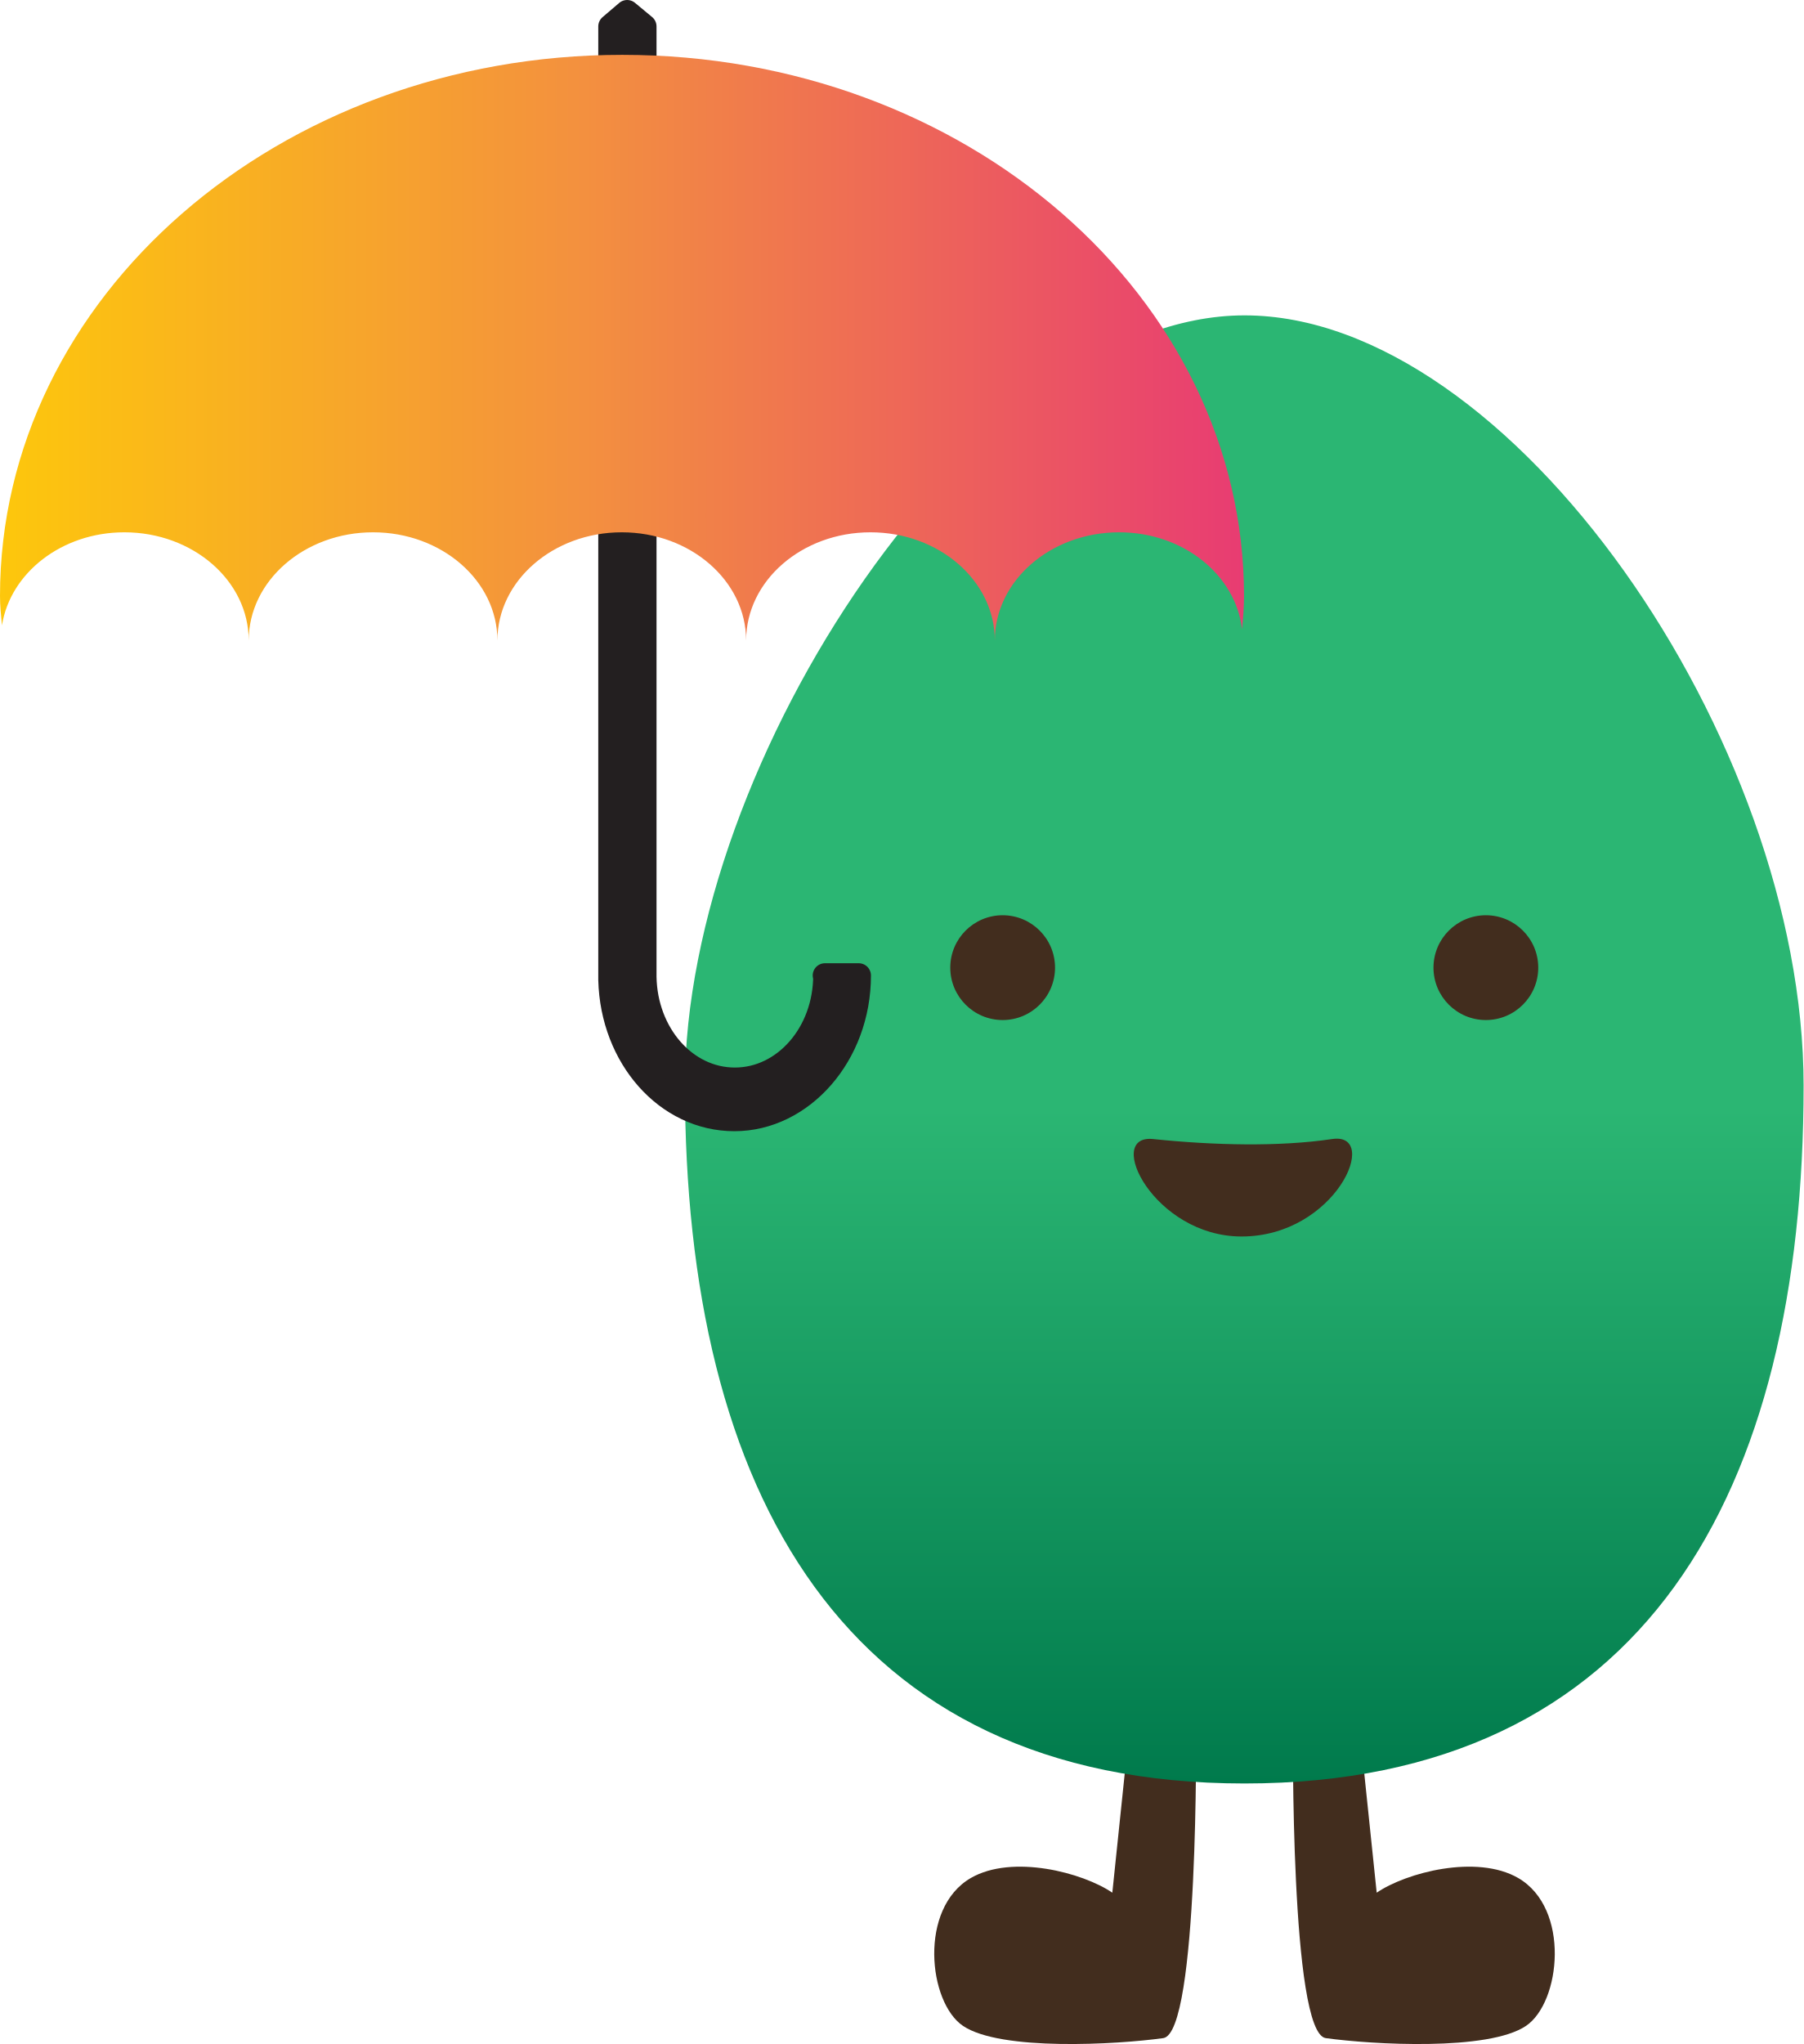
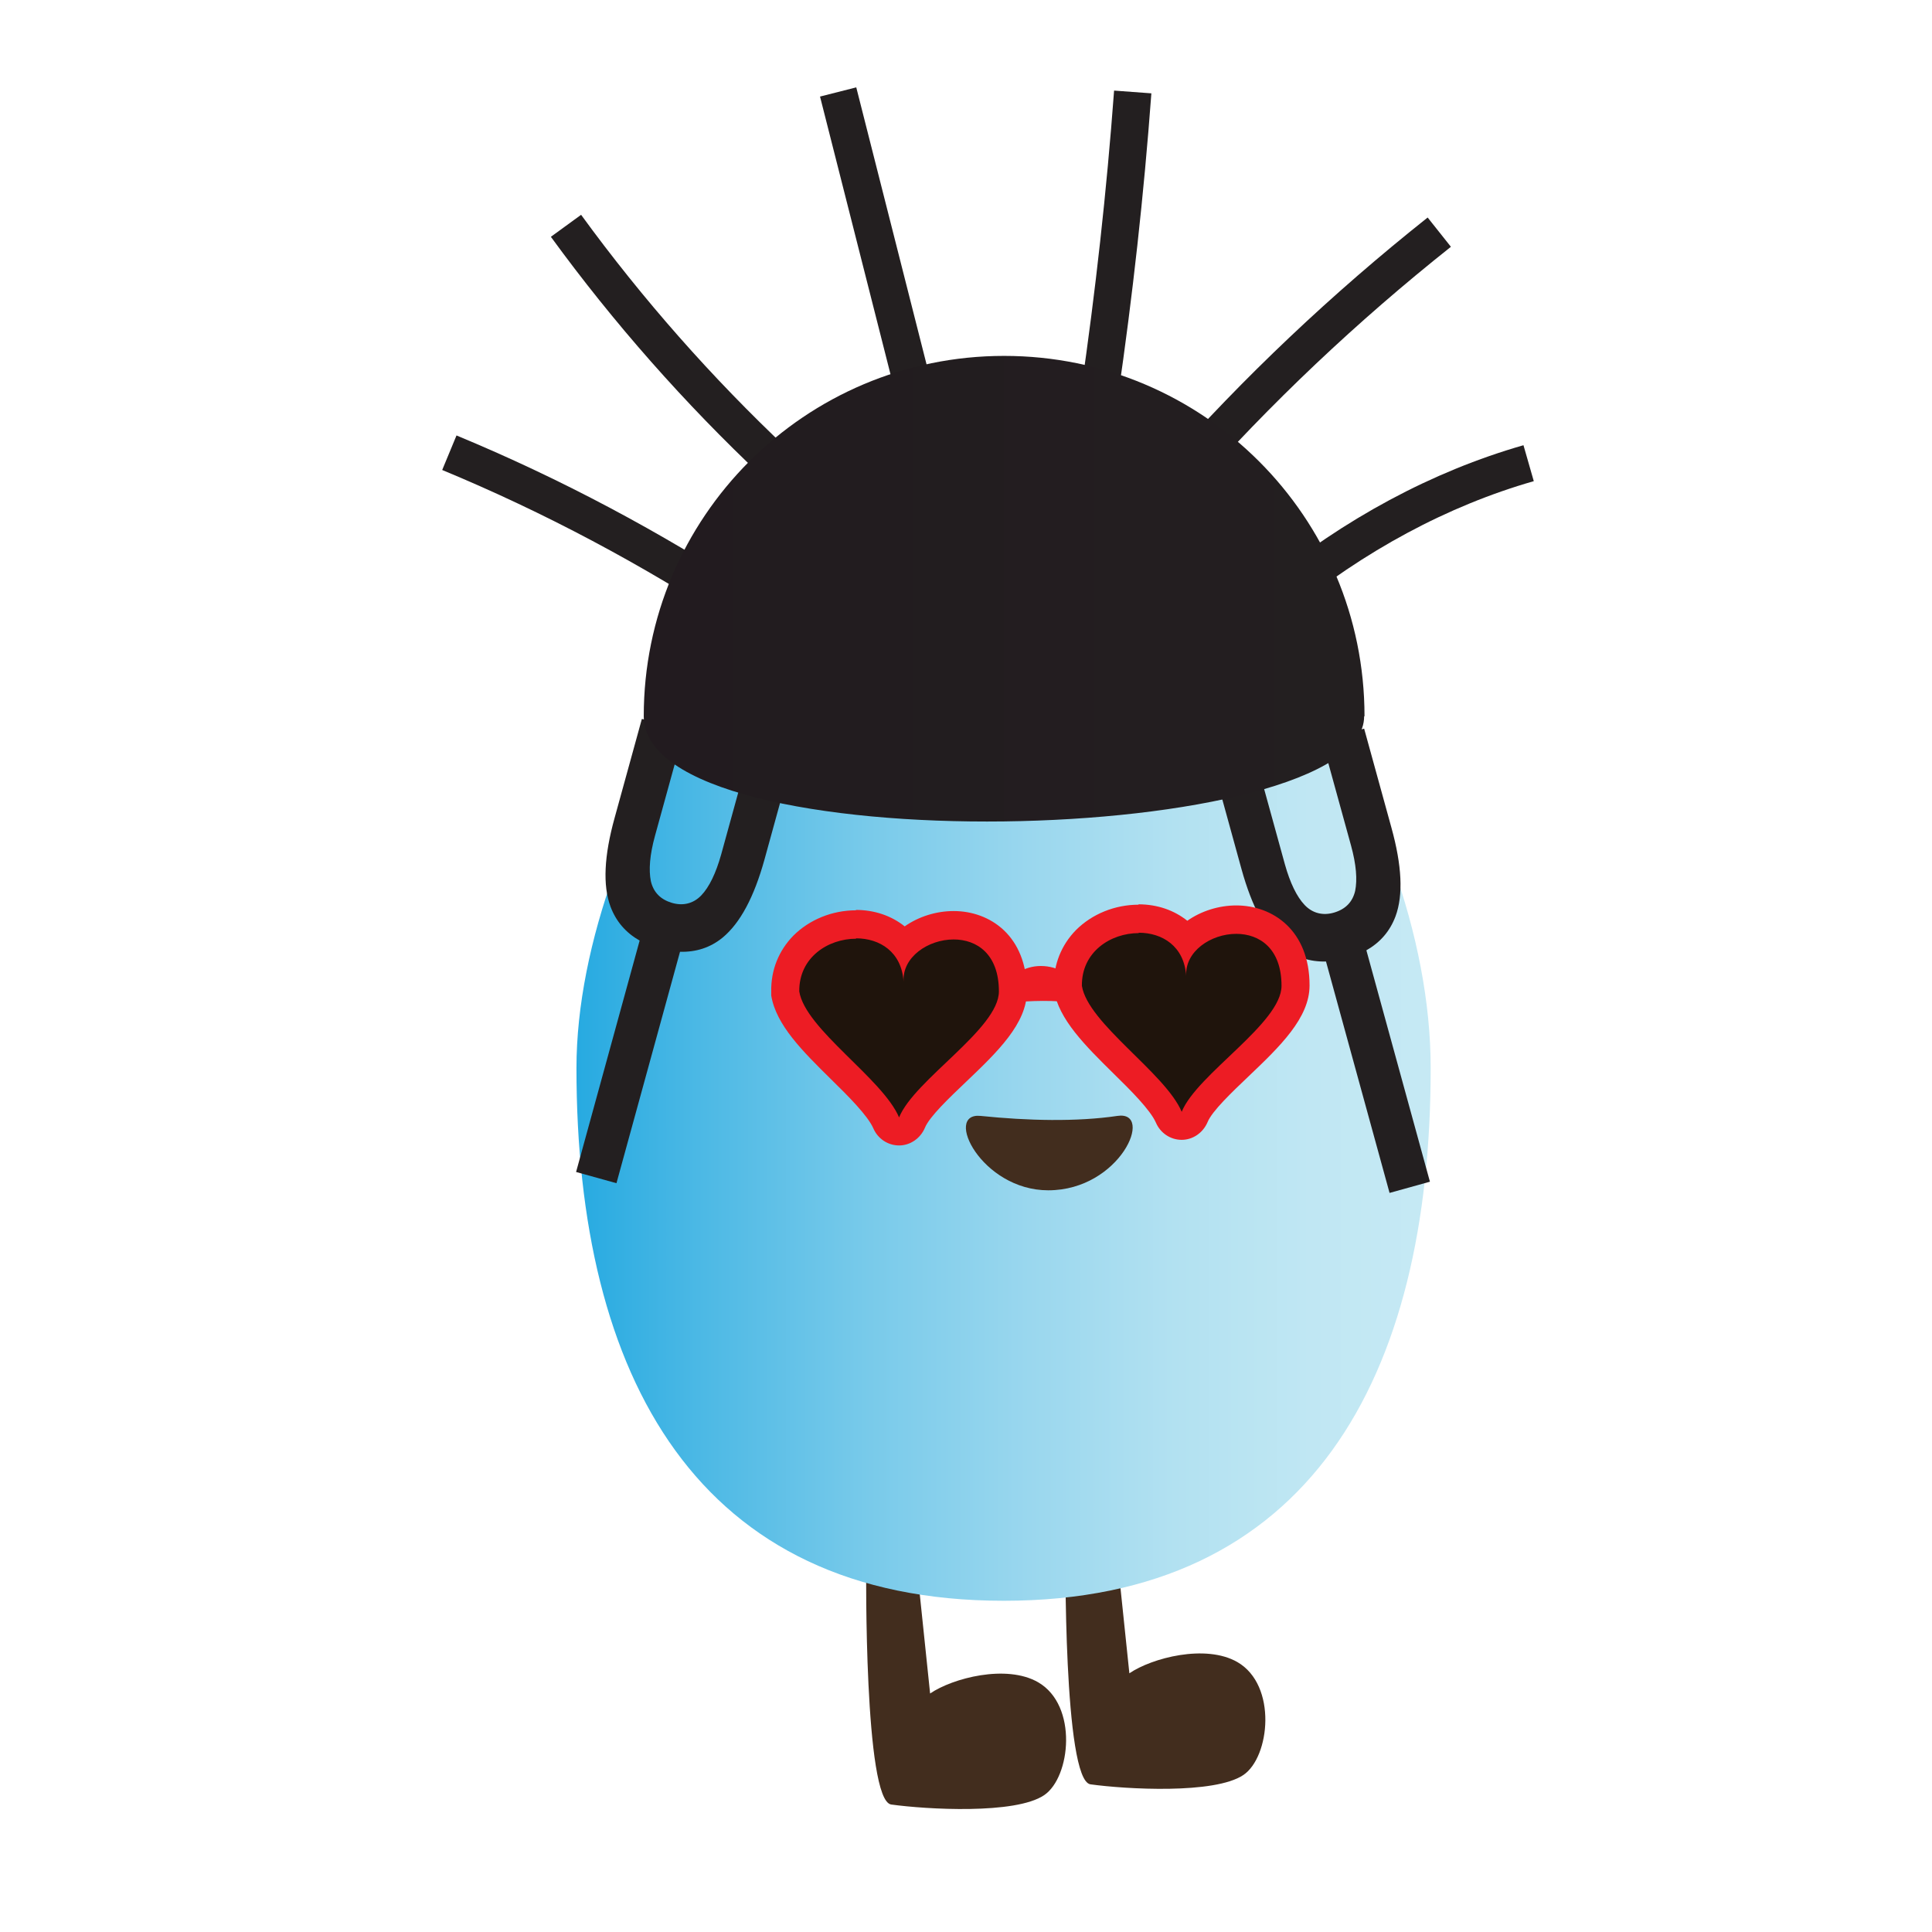
- <svg xmlns="http://www.w3.org/2000/svg" id="Layer_2" data-name="Layer 2" viewBox="0 0 36.84 41.74">
+ <svg xmlns="http://www.w3.org/2000/svg" id="Layer_2" data-name="Layer 2" viewBox="0 0 51.68 51.68">
  <defs>
    <style>
-       .cls-1 {
-         fill: url(#linear-gradient-2);
+       .cls-1, .cls-2 {
+         fill: none;
      }

      .cls-2 {
-         fill: url(#linear-gradient);
+         stroke: #231f20;
+         stroke-miterlimit: 10;
      }

      .cls-3 {
-         fill: #422d1e;
+         fill: url(#linear-gradient-2);
      }

      .cls-4 {
        fill: #231f20;
-         stroke: #231f20;
-         stroke-linecap: round;
-         stroke-linejoin: round;
-         stroke-width: .5px;
+       }
+ 
+       .cls-5 {
+         fill: url(#linear-gradient);
+       }
+ 
+       .cls-6 {
+         fill: #ed1c24;
+       }
+ 
+       .cls-7 {
+         fill: #422d1e;
+       }
+ 
+       .cls-8 {
+         fill: #1f140c;
      }
    </style>
-     <linearGradient id="linear-gradient" x1="25.42" y1="36.43" x2="25.42" y2="6.44" gradientUnits="userSpaceOnUse">
-       <stop offset="0" stop-color="#007a4c" />
-       <stop offset=".46" stop-color="#2bb673" />
+     <linearGradient id="linear-gradient" x1="38.27" y1="27.83" x2="15.43" y2="27.83" gradientUnits="userSpaceOnUse">
+       <stop offset="0" stop-color="#c6e9f4" />
+       <stop offset=".14" stop-color="#c0e7f3" />
+       <stop offset=".3" stop-color="#b2e1f1" />
+       <stop offset=".47" stop-color="#9ad7ee" />
+       <stop offset=".66" stop-color="#78caea" />
+       <stop offset=".85" stop-color="#4db9e5" />
+       <stop offset="1" stop-color="#27aae1" />
    </linearGradient>
-     <linearGradient id="linear-gradient-2" x1="0" y1="7.1" x2="25.39" y2="7.1" gradientUnits="userSpaceOnUse">
-       <stop offset="0" stop-color="#fdc70c" />
-       <stop offset=".47" stop-color="#f3903f" />
-       <stop offset="1" stop-color="#e83c72" />
+     <linearGradient id="linear-gradient-2" x1="17.21" y1="15.75" x2="36.49" y2="15.75" gradientUnits="userSpaceOnUse">
+       <stop offset="0" stop-color="#221b1f" />
+       <stop offset="1" stop-color="#231f20" />
    </linearGradient>
  </defs>
  <g id="Layer_1-2" data-name="Layer 1">
-     <path class="cls-3" d="M27.08,41.62c.94.13,3.32.27,4.09-.25.71-.48.91-2.4-.16-3.02-.85-.49-2.29-.11-2.89.3l-.37-3.55-1.34.17s-.06,6.25.67,6.35Z" />
-     <path class="cls-3" d="M23.76,41.62c-.94.13-3.32.27-4.09-.25-.71-.48-.91-2.4.16-3.02.85-.49,2.29-.11,2.89.3l.37-3.55,1.34.17s.06,6.25-.67,6.35Z" />
-     <path class="cls-2" d="M36.84,22.17c0,8.28-3.23,14.25-11.42,14.25s-11.43-5.97-11.43-14.25c0-6.61,5.98-15.73,11.43-15.73s11.42,8.68,11.42,15.73Z" />
-     <circle class="cls-3" cx="20.48" cy="19.76" r="1.07" />
-     <circle class="cls-3" cx="30.35" cy="19.76" r="1.07" />
-     <path class="cls-3" d="M27.21,23.26c1-.15.08,1.99-1.85,1.99-1.79,0-2.81-2.09-1.81-1.99,1.26.13,2.58.16,3.66,0Z" />
-     <path class="cls-4" d="M16.86,19.92c0,1.18-.83,2.13-1.85,2.13s-1.83-.94-1.85-2.1V.54l-.35-.29-.34.29v19.47h0c.04,1.58,1.15,2.84,2.53,2.84s2.54-1.31,2.54-2.93h-.69Z" />
-     <path class="cls-1" d="M10.16,13.08c0-1.22,1.14-2.21,2.54-2.21s2.54.99,2.54,2.21c0-1.22,1.14-2.21,2.54-2.21s2.54.99,2.54,2.21c0-1.22,1.14-2.21,2.54-2.21,1.31,0,2.38.87,2.51,1.98.02-.22.04-.45.04-.68,0-6.1-5.68-11.05-12.7-11.05S0,6.07,0,12.17c0,.2.02.4.04.6.17-1.07,1.22-1.9,2.5-1.9,1.4,0,2.54.99,2.54,2.21,0-1.22,1.14-2.21,2.54-2.21s2.54.99,2.54,2.21" />
+     <g>
+       <circle class="cls-1" cx="25.84" cy="25.84" r="25.84" />
+       <path class="cls-7" d="M29.17,47.73c.94.13,3.32.27,4.09-.25.71-.48.91-2.4-.16-3.02-.85-.49-2.29-.11-2.89.3l-.37-3.55-1.34.17s-.06,6.25.67,6.35Z" />
+       <path class="cls-7" d="M23.84,48.27c.94.13,3.32.27,4.09-.25.71-.48.91-2.4-.16-3.02-.85-.49-2.29-.11-2.89.3l-.37-3.55-1.34.17s-.06,6.25.67,6.35Z" />
+       <path class="cls-5" d="M38.27,28.57c0,8.28-3.23,14.25-11.42,14.25s-11.43-5.97-11.43-14.25c0-6.61,5.98-15.73,11.43-15.73s11.42,8.68,11.42,15.73Z" />
+       <circle class="cls-7" cx="22.47" cy="26.76" r="1.07" />
+       <circle class="cls-7" cx="32.33" cy="26.76" r="1.07" />
+       <path class="cls-7" d="M29.89,29.85c1-.15.08,1.99-1.85,1.99-1.79,0-2.81-2.09-1.81-1.99,1.26.13,2.58.16,3.66,0Z" />
+       <path class="cls-4" d="M35.36,19.79l.78,2.83c.14.51.17.91.11,1.21-.07.3-.26.49-.56.58s-.58.02-.79-.2-.39-.59-.53-1.09l-.78-2.83-1.11.31.73,2.65c.28,1.01.65,1.7,1.12,2.09.33.27.71.39,1.14.38l1.7,6.19,1.08-.3-1.7-6.19c.37-.21.63-.51.78-.91.21-.57.17-1.36-.11-2.37l-.73-2.65-1.11.31Z" />
+       <path class="cls-4" d="M18.3,19.53l-.78,2.83c-.14.51-.17.91-.11,1.21.07.3.26.49.56.58s.58.02.79-.2.39-.59.53-1.09l.78-2.83,1.11.31-.73,2.65c-.28,1.01-.65,1.7-1.12,2.09-.33.27-.71.39-1.14.38l-1.7,6.19-1.08-.3,1.7-6.19c-.37-.21-.63-.51-.78-.91-.21-.57-.17-1.36.11-2.37l.73-2.65,1.11.31Z" />
+       <path class="cls-2" d="M12.02,12.11c2.75,1.14,5.4,2.55,7.92,4.2" />
+       <path class="cls-2" d="M20.74,12.39c-2.06-1.94-3.94-4.07-5.6-6.35" />
+       <path class="cls-2" d="M24.62,11.13l-2.2-8.67" />
+       <path class="cls-2" d="M29.41,10.54c.39-2.68.69-5.37.89-8.08" />
+       <path class="cls-2" d="M31.5,12.84c2.12-2.4,4.47-4.62,7-6.63" />
+       <path class="cls-2" d="M34.13,16.02c2.1-1.72,4.39-2.95,6.76-3.63" />
+       <path class="cls-3" d="M36.49,19.16c0,3.51-19.27,3.99-19.27,0,0-5.32,4.31-9.64,9.64-9.64s9.64,4.31,9.64,9.64Z" />
+       <g>
+         <path class="cls-6" d="M28.76,26.83c.5.07.04-.99-.92-.99-.9,0-1.4,1.05-.9.99.63-.07,1.29-.08,1.83,0Z" />
+         <g>
+           <path class="cls-8" d="M24.06,30.26c-.15,0-.29-.09-.35-.23-.17-.41-.7-.92-1.21-1.43-.71-.7-1.38-1.36-1.49-2.03-.01-.53.15-.95.48-1.28.35-.36.88-.57,1.41-.57.48,0,.97.18,1.29.56.33-.33.83-.54,1.33-.54.73,0,1.59.46,1.59,1.76,0,.71-.74,1.42-1.52,2.16-.51.48-1.03.98-1.18,1.35-.06.14-.19.23-.34.23h0Z" />
+           <path class="cls-6" d="M22.9,25.1c.63,0,1.22.36,1.27,1.16-.04-.66.66-1.13,1.34-1.13.62,0,1.21.39,1.21,1.39s-2.26,2.36-2.67,3.37c-.44-1.04-2.51-2.36-2.67-3.37-.01-.91.77-1.41,1.52-1.41M22.9,24.35v.75s0-.75,0-.75c-.64,0-1.25.25-1.68.68-.39.4-.6.92-.59,1.49,0,.04,0,.07,0,.11.13.79.84,1.49,1.6,2.24.46.45.98.97,1.13,1.31.12.28.39.46.69.46h0c.3,0,.57-.19.69-.47.12-.3.66-.81,1.1-1.23.84-.8,1.63-1.56,1.63-2.43,0-1.48-.99-2.14-1.96-2.14-.47,0-.94.15-1.31.41-.35-.28-.8-.44-1.31-.44h0Z" />
+         </g>
+         <g>
+           <path class="cls-8" d="M31.62,30.11c-.15,0-.29-.09-.35-.23-.17-.41-.7-.92-1.21-1.43-.71-.7-1.38-1.36-1.49-2.03-.01-.53.15-.95.48-1.28.35-.36.88-.57,1.41-.57.48,0,.97.18,1.29.56.33-.33.83-.54,1.33-.54.73,0,1.59.46,1.59,1.76,0,.71-.74,1.42-1.52,2.16-.51.48-1.03.98-1.18,1.35-.06.14-.19.23-.34.23h0Z" />
+           <path class="cls-6" d="M30.46,24.95c.63,0,1.22.36,1.27,1.16-.04-.66.66-1.13,1.34-1.13.62,0,1.21.39,1.21,1.39s-2.26,2.36-2.67,3.37c-.44-1.04-2.51-2.36-2.67-3.37-.01-.91.77-1.41,1.52-1.41M30.46,24.2v.75s0-.75,0-.75c-.64,0-1.25.25-1.68.68-.39.4-.6.92-.59,1.49,0,.04,0,.07,0,.11.13.79.84,1.49,1.6,2.24.46.45.98.97,1.13,1.31.12.28.39.46.69.46h0c.3,0,.57-.19.69-.47.12-.3.66-.81,1.1-1.23.84-.8,1.63-1.56,1.63-2.43,0-1.48-.99-2.14-1.96-2.14-.47,0-.94.15-1.31.41-.35-.28-.8-.44-1.31-.44h0Z" />
+         </g>
+       </g>
+     </g>
  </g>
</svg>
